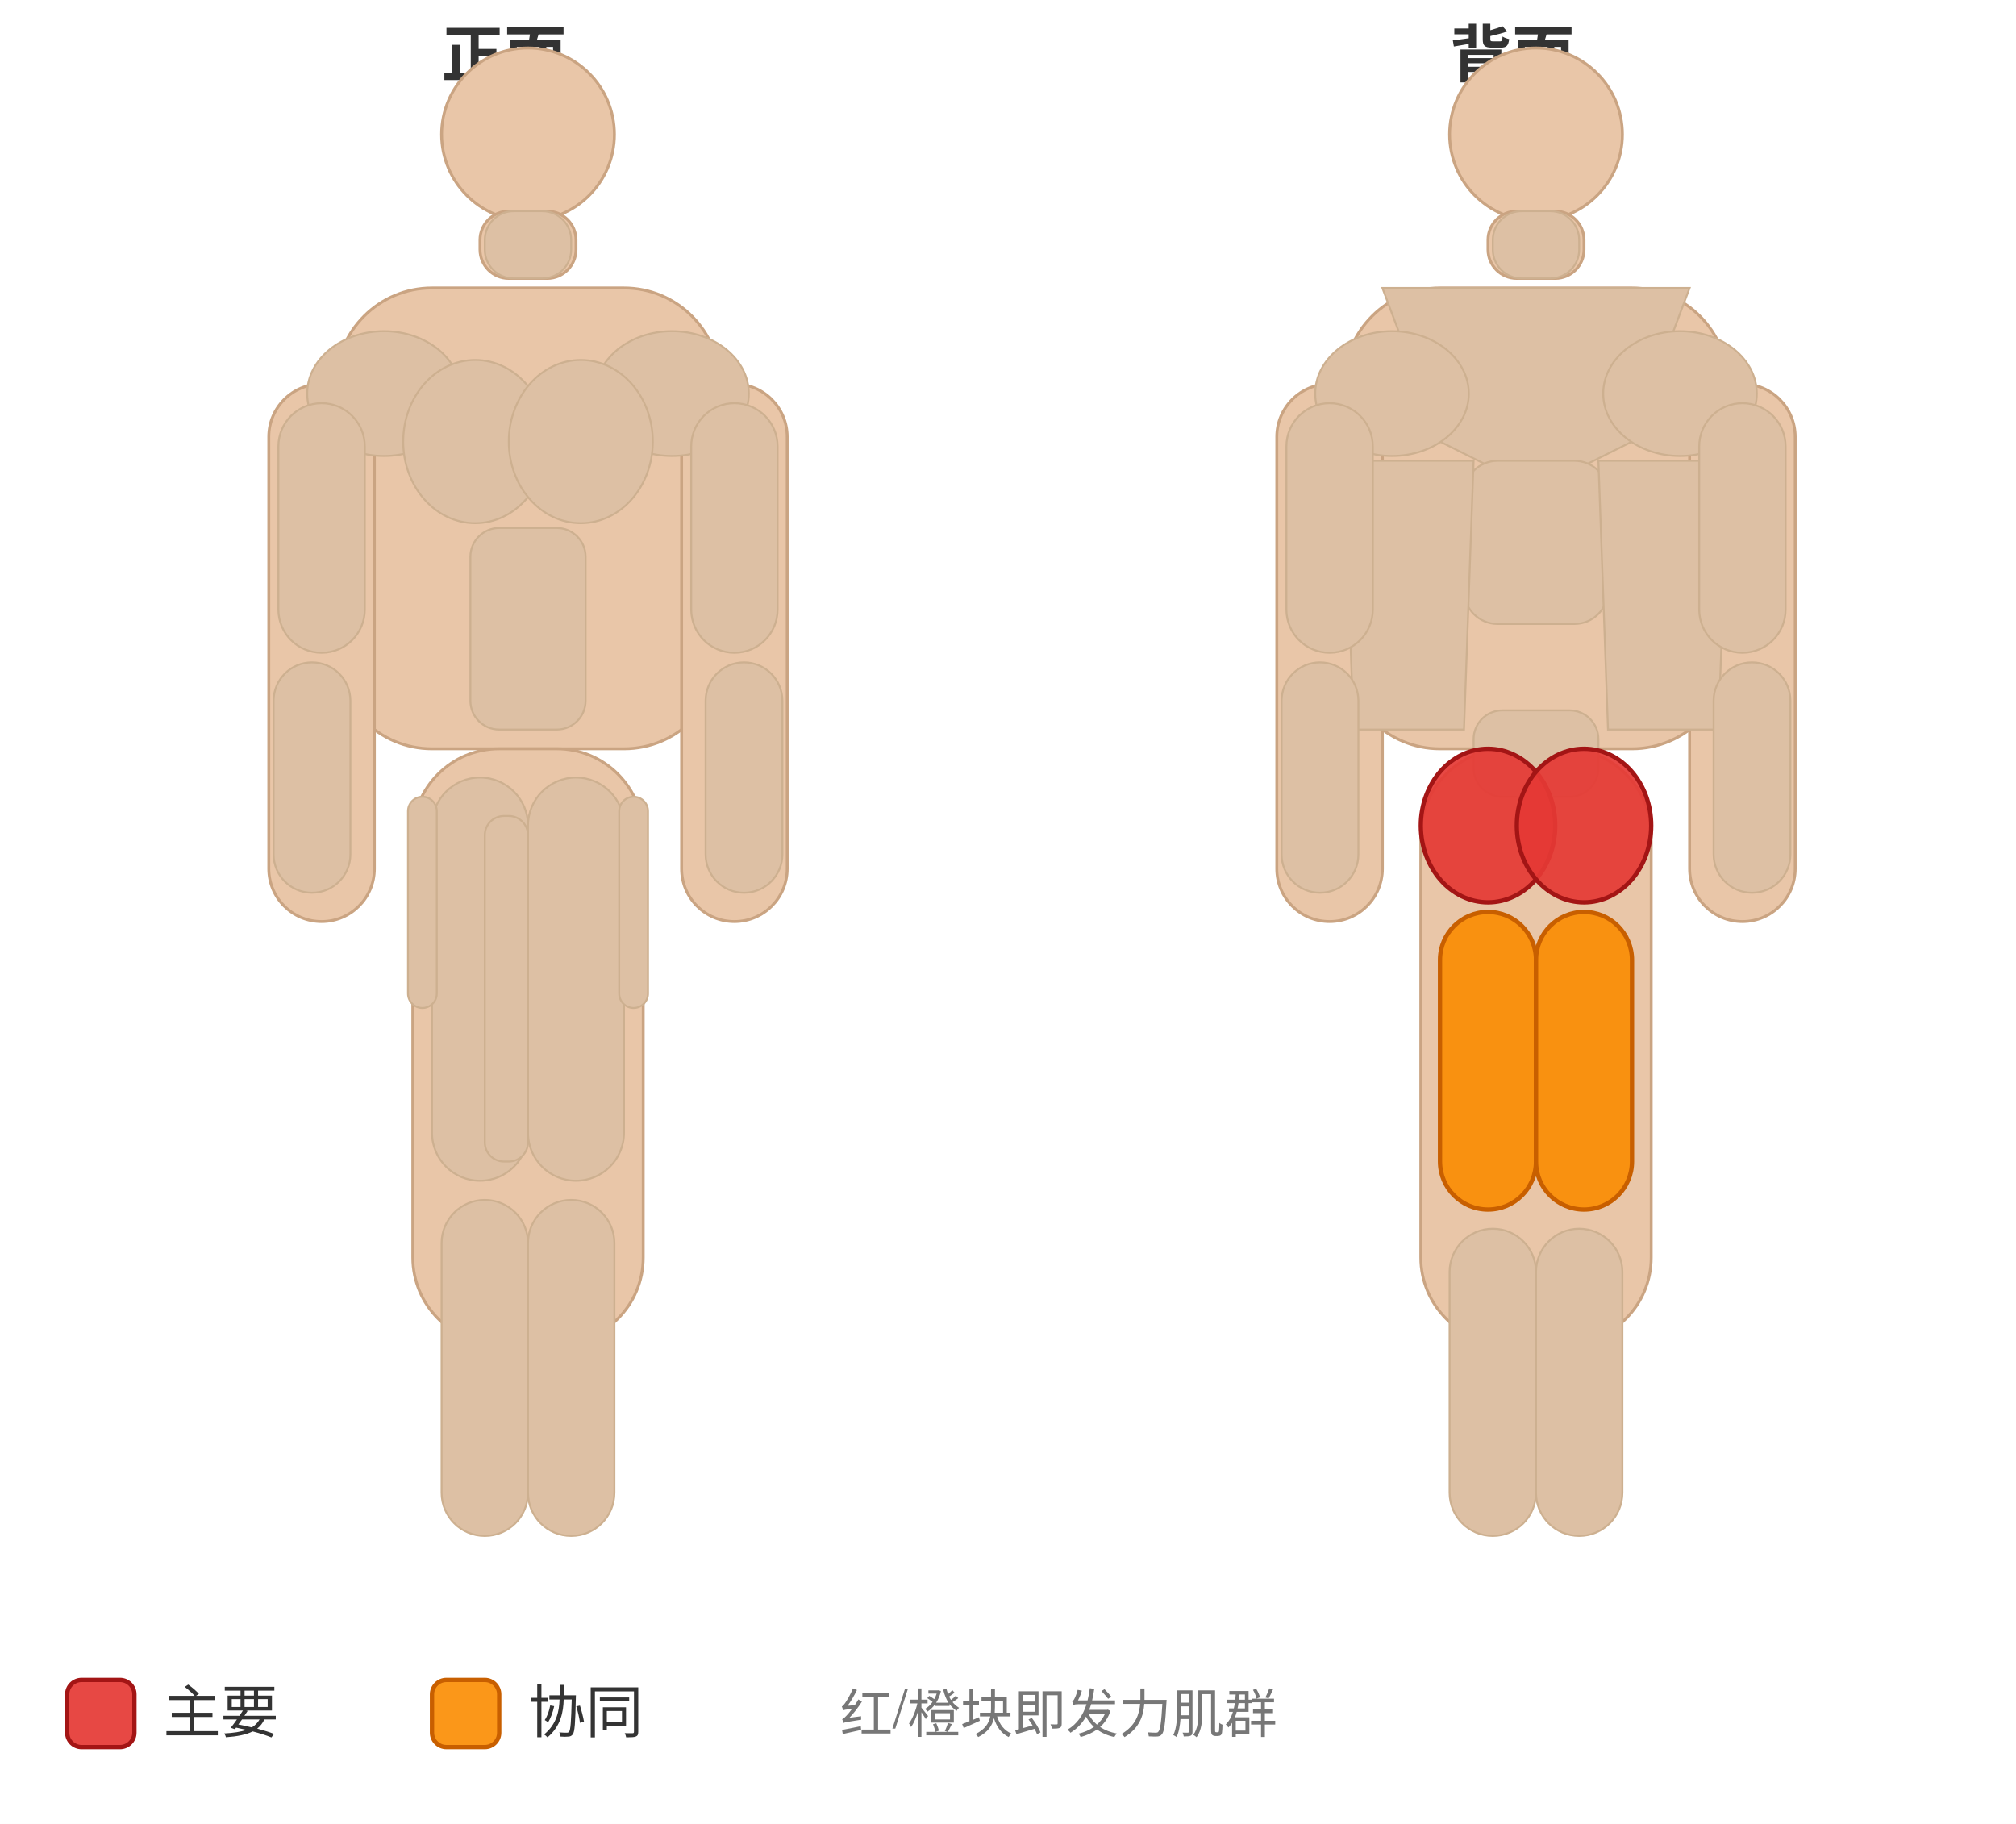
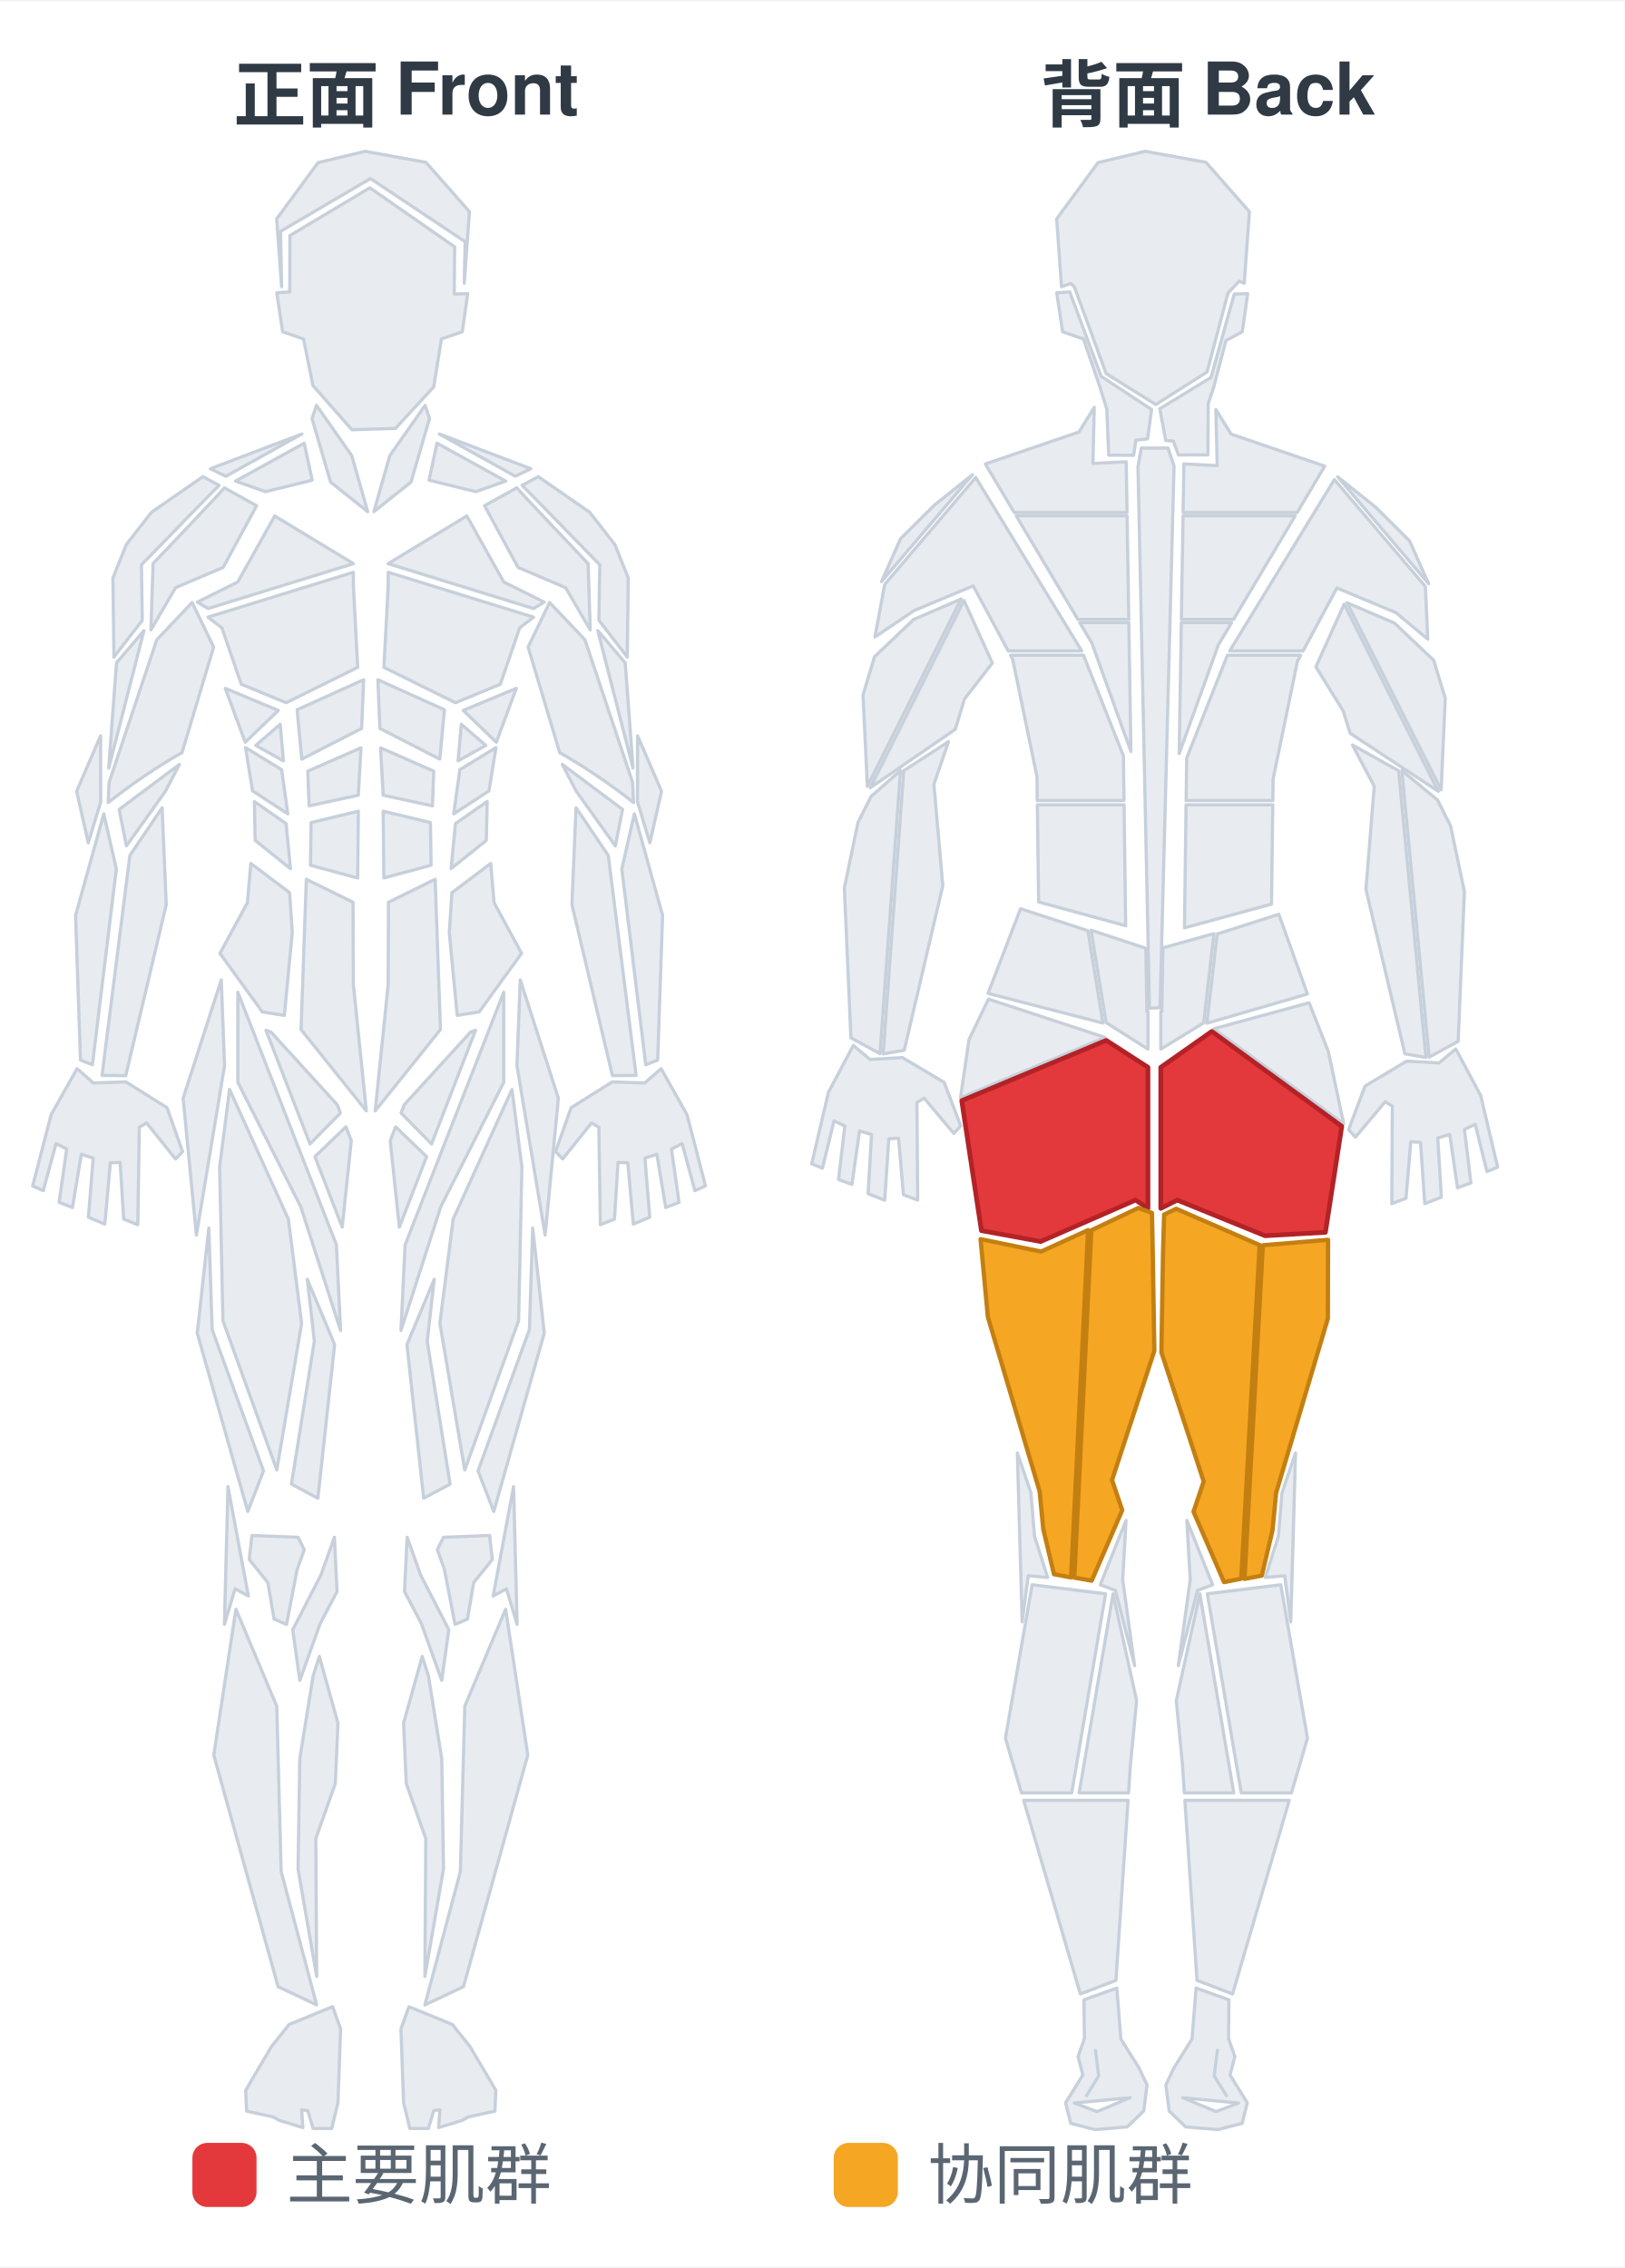
- <svg xmlns="http://www.w3.org/2000/svg" viewBox="0 0 420 380" width="420" height="380" font-family="-apple-system,Segoe UI,Helvetica,Arial,sans-serif">
-   <rect width="420" height="380" fill="#ffffff" />
-   <text x="105" y="16" font-size="13" font-weight="700" text-anchor="middle" fill="#333">正面</text>
-   <text x="315" y="16" font-size="13" font-weight="700" text-anchor="middle" fill="#333">背面</text>
-   <g transform="translate(10,0)">
-     <circle fill="#e9c6a8" stroke="#caa482" stroke-width="0.6" cx="100" cy="28" r="18" />
-     <rect fill="#e9c6a8" stroke="#caa482" stroke-width="0.6" x="90" y="44" width="20" height="14" rx="6" />
-     <rect fill="#e9c6a8" stroke="#caa482" stroke-width="0.6" x="60" y="60" width="80" height="96" rx="20" />
-     <rect fill="#e9c6a8" stroke="#caa482" stroke-width="0.6" x="46" y="80" width="22" height="112" rx="11" />
-     <rect fill="#e9c6a8" stroke="#caa482" stroke-width="0.6" x="132" y="80" width="22" height="112" rx="11" />
-     <rect fill="#e9c6a8" stroke="#caa482" stroke-width="0.6" x="76" y="156" width="48" height="124" rx="18" />
-     <rect fill="#ddc0a4" stroke="#cdb090" stroke-width="0.4" x="91" y="44" width="18" height="14" rx="6" />
-     <ellipse fill="#ddc0a4" stroke="#cdb090" stroke-width="0.4" cx="70" cy="82" rx="16" ry="13" />
-     <ellipse fill="#ddc0a4" stroke="#cdb090" stroke-width="0.4" cx="130" cy="82" rx="16" ry="13" />
-     <ellipse fill="#ddc0a4" stroke="#cdb090" stroke-width="0.4" cx="89" cy="92" rx="15" ry="17" />
-     <ellipse fill="#ddc0a4" stroke="#cdb090" stroke-width="0.4" cx="111" cy="92" rx="15" ry="17" />
-     <rect fill="#ddc0a4" stroke="#cdb090" stroke-width="0.4" x="48" y="84" width="18" height="52" rx="9" />
-     <rect fill="#ddc0a4" stroke="#cdb090" stroke-width="0.4" x="134" y="84" width="18" height="52" rx="9" />
-     <rect fill="#ddc0a4" stroke="#cdb090" stroke-width="0.4" x="47" y="138" width="16" height="48" rx="8" />
-     <rect fill="#ddc0a4" stroke="#cdb090" stroke-width="0.4" x="137" y="138" width="16" height="48" rx="8" />
-     <rect fill="#ddc0a4" stroke="#cdb090" stroke-width="0.4" x="88" y="110" width="24" height="42" rx="6" />
-     <rect fill="#ddc0a4" stroke="#cdb090" stroke-width="0.4" x="80" y="162" width="20" height="84" rx="10" />
-     <rect fill="#ddc0a4" stroke="#cdb090" stroke-width="0.4" x="100" y="162" width="20" height="84" rx="10" />
-     <rect fill="#ddc0a4" stroke="#cdb090" stroke-width="0.4" x="91" y="170" width="9" height="72" rx="4" />
-     <rect fill="#ddc0a4" stroke="#cdb090" stroke-width="0.4" x="75" y="166" width="6" height="44" rx="3" />
-     <rect fill="#ddc0a4" stroke="#cdb090" stroke-width="0.4" x="119" y="166" width="6" height="44" rx="3" />
-     <rect fill="#ddc0a4" stroke="#cdb090" stroke-width="0.4" x="82" y="250" width="18" height="70" rx="9" />
-     <rect fill="#ddc0a4" stroke="#cdb090" stroke-width="0.4" x="100" y="250" width="18" height="70" rx="9" />
+ <svg xmlns="http://www.w3.org/2000/svg" viewBox="0 0 76 106" width="260" height="363" role="img" font-family="-apple-system,BlinkMacSystemFont,Segoe UI,Helvetica,Arial,sans-serif">
+   <rect width="76" height="106" fill="#ffffff" />
+   <text x="19" y="5.6" font-size="3.4" font-weight="600" text-anchor="middle" fill="#2f3a45">正面 Front</text>
+   <text x="56.5" y="5.6" font-size="3.4" font-weight="600" text-anchor="middle" fill="#2f3a45">背面 Back</text>
+   <g transform="translate(1.5,7)">
+     <path d="m 11.672,6.359 -0.048,-2.591 4.206,-2.468 4.428,2.954 -0.041,1.944 0.242,-3.345 -2.031,-2.311 -2.845,-0.516 -2.204,0.529 -1.936,2.631 z" fill="#e8ecf1" stroke="#c7d0da" stroke-width="0.15" stroke-linejoin="round" />
+     <path d="m 19.749,6.703 0.02,-2.207 -3.967,-2.764 -3.741,2.236 -0.006,2.635 -0.607,0.04 0.274,1.824 0.976,0.339 0.442,2.18 1.822,2.066 2.035,-0.061 1.792,-1.944 0.36,-2.241 0.976,-0.339 0.252,-1.784 z" fill="#e8ecf1" stroke="#c7d0da" stroke-width="0.15" stroke-linejoin="round" />
+     <path d="m 13.305,11.911 1.65,2.352 0.744,2.622 -1.735,-1.384 -0.866,-2.971 z" fill="#e8ecf1" stroke="#c7d0da" stroke-width="0.15" stroke-linejoin="round" />
+     <path d="m 18.385,11.911 -1.65,2.352 -0.745,2.622 1.735,-1.384 0.866,-2.971 z" fill="#e8ecf1" stroke="#c7d0da" stroke-width="0.15" stroke-linejoin="round" />
+     <path d="m 19.048,13.248 3.557,1.979 0.727,-0.351 z m -0.107,0.433 -0.371,1.731 2.185,0.536 1.401,-0.494 z" fill="#e8ecf1" stroke="#c7d0da" stroke-width="0.15" stroke-linejoin="round" />
+     <path d="m 22.922,15.657 0.758,-0.41 2.408,1.668 1.174,1.507 0.627,1.563 -0.046,3.702 -1.328,-1.722 0.041,-2.594 -0.488,-0.5 c 0,0 -3.098,-3.191 -3.144,-3.214 z m -0.241,0.109 c -0.001,0.052 3.33,3.547 3.33,3.547 l 0.101,3.104 -1.154,-1.978 -2.225,-0.948 -1.566,-2.885 z" fill="#e8ecf1" stroke="#c7d0da" stroke-width="0.15" stroke-linejoin="round" />
+     <path d="m 12.625,13.248 -3.557,1.979 -0.727,-0.351 z m 0.107,0.433 0.371,1.731 -2.185,0.536 -1.401,-0.494 z" fill="#e8ecf1" stroke="#c7d0da" stroke-width="0.15" stroke-linejoin="round" />
+     <path d="m 8.75,15.657 -0.758,-0.41 -2.408,1.668 -1.174,1.507 -0.627,1.563 0.046,3.702 1.328,-1.722 -0.041,-2.594 0.488,-0.5 c 0,0 3.098,-3.191 3.144,-3.214 z m 0.241,0.109 c 0.002,0.052 -3.33,3.547 -3.33,3.547 l -0.101,3.104 1.154,-1.978 2.225,-0.948 1.566,-2.885 z" fill="#e8ecf1" stroke="#c7d0da" stroke-width="0.15" stroke-linejoin="round" />
+     <path d="m 27.622,30.815 -0.338,1.705 -1.819,-2.544 -0.663,-1.269 z m -2.853,-2.61 c -0.026,-0.014 -0.054,-0.025 -0.082,-0.032 l -1.483,-4.955 1.005,-2.084 1.655,1.745 2.23,6.677 0.042,0.937 c -1.065,-0.842 -2.19,-1.607 -3.364,-2.288 z m 1.694,-5.757 1.649,6.434 -0.365,-4.923 z" fill="#e8ecf1" stroke="#c7d0da" stroke-width="0.15" stroke-linejoin="round" />
+     <path d="m 26.955,32.969 1.301,10.289 -1.108,0.01 -1.894,-7.996 0.192,-4.537 z m 1.22,-1.95 -0.587,2.586 1.119,9.156 0.558,-0.217 0.23,-6.77 z" fill="#e8ecf1" stroke="#c7d0da" stroke-width="0.15" stroke-linejoin="round" />
+     <path d="m 4.075,30.815 0.338,1.705 1.819,-2.544 0.663,-1.269 z m 2.853,-2.61 c 0.026,-0.014 0.054,-0.025 0.082,-0.032 l 1.483,-4.955 -1.005,-2.084 -1.655,1.745 -2.23,6.677 -0.042,0.937 c 1.065,-0.842 2.19,-1.607 3.364,-2.288 z m -1.694,-5.757 -1.649,6.434 0.365,-4.923 z" fill="#e8ecf1" stroke="#c7d0da" stroke-width="0.15" stroke-linejoin="round" />
+     <path d="m 4.575,32.969 -1.301,10.289 1.108,0.01 1.894,-7.996 -0.192,-4.537 z m -1.22,-1.95 0.587,2.586 -1.119,9.156 -0.558,-0.217 -0.23,-6.77 z" fill="#e8ecf1" stroke="#c7d0da" stroke-width="0.15" stroke-linejoin="round" />
+     <path d="m 20.337,17.085 1.729,3.091 1.890,0.94 -0.5,0.3 -6.8, -2.1 z" fill="#e8ecf1" stroke="#c7d0da" stroke-width="0.15" stroke-linejoin="round" />
+     <path d="m 16.66,19.72 6.8,2.1 -0.65,0.5 -0.906,2.638 -2.1,0.865 -3.345,-1.655 0.2,-3.8 z" fill="#e8ecf1" stroke="#c7d0da" stroke-width="0.15" stroke-linejoin="round" />
+     <path d="m 11.351,17.085 -1.729,3.091 -1.890,0.94 0.5,0.3 6.8,-2.1 z" fill="#e8ecf1" stroke="#c7d0da" stroke-width="0.15" stroke-linejoin="round" />
+     <path d="m 15.03,19.72 -6.8,2.1 0.65,0.5 0.906,2.638 2.1,0.865 3.346,-1.655 -0.2,-3.8 z" fill="#e8ecf1" stroke="#c7d0da" stroke-width="0.15" stroke-linejoin="round" />
+     <path d="m 19.642,34.708 1.813,-1.365 0.157,1.833 1.286,2.373 -1.98,2.737 -1.031,0.166 -0.37,-3.888 z" fill="#e8ecf1" stroke="#c7d0da" stroke-width="0.15" stroke-linejoin="round" />
+     <path d="M 19.289,26.152 l -3.112 -1.406 0.094 2.28 2.801 1.436 z M 21.224,27.820 l -1.294 0.721 0.15 -1.709 z M 20.171,26.183 l 2.48 -1.032 -0.934 2.521 z M 21.702,27.921 l -1.69 1.034 -0.289 2.068 1.65 -1.075 z" fill="#e8ecf1" stroke="#c7d0da" stroke-width="0.15" stroke-linejoin="round" />
+     <path d="M 18.791,29.025 l -0.062 1.624 -2.303 -0.5 -0.124 -2.217 z M 18.635,31.429 l 0.031 1.998 -2.21 0.594 -0.031 -3.123 z M 21.290,30.444 l -1.484 1.034 -0.206 2.109 1.649 -1.324 z" fill="#e8ecf1" stroke="#c7d0da" stroke-width="0.15" stroke-linejoin="round" />
+     <path d="m 12.046,34.708 -1.813,-1.365 -0.157,1.833 -1.286,2.374 1.98,2.736 1.031,0.166 0.371,-3.887 z" fill="#e8ecf1" stroke="#c7d0da" stroke-width="0.15" stroke-linejoin="round" />
+     <path d="m 15.636,44.92 -0.606,-5.912 -0.015,-3.849 -2.185,-1.075 -0.247,7.03 z" fill="#e8ecf1" stroke="#c7d0da" stroke-width="0.15" stroke-linejoin="round" />
+     <path d="m 16.052,44.919 0.606,-5.912 0.015,-3.849 2.184,-1.075 0.247,7.03 z" fill="#e8ecf1" stroke="#c7d0da" stroke-width="0.15" stroke-linejoin="round" />
+     <path d="m 12.399,26.152 3.112,-1.406 -0.094,2.28 -2.801,1.436 z m -1.935,1.669 1.294,0.721 -0.15,-1.709 z m 1.053,-1.637 -2.479,-1.033 0.934,2.521 z m -1.532,1.737 1.69,1.034 0.289,2.067 -1.649,-1.075 z" fill="#e8ecf1" stroke="#c7d0da" stroke-width="0.15" stroke-linejoin="round" />
+     <path d="M 12.897,29.025 l 0.062 1.624 2.303 -0.5 0.124 -2.217 z M 13.053,31.430 l -0.031 1.998 2.21 0.594 0.031 -3.123 z M 10.398,30.445 l 1.484 1.034 0.206 2.109 -1.65 -1.324 z" fill="#e8ecf1" stroke="#c7d0da" stroke-width="0.15" stroke-linejoin="round" />
+     <path d="m 14.404,45.04 0.022,-0.028 -0.149,-0.379 -3.102,-3.404 -0.233,-0.083 2.059,5.32 z m -1.173,2.018 1.277,3.299 0.426,-4.049 -0.252,-0.643 z" fill="#e8ecf1" stroke="#c7d0da" stroke-width="0.15" stroke-linejoin="round" />
+     <path d="m 17.284,45.04 -0.022,-0.028 0.149,-0.379 3.102,-3.404 0.232,-0.083 -2.058,5.32 z m 1.173,2.018 -1.277,3.299 -0.426,-4.048 0.252,-0.643 z" fill="#e8ecf1" stroke="#c7d0da" stroke-width="0.15" stroke-linejoin="round" />
+     <path d="m 23.419,50.399 -0.155,4.751 -2.403,6.609 0.736,1.9 2.364,-8.344 z m -0.582,-11.608 -0.155,4.007 1.318,7.932 0.62,-6.403 z m -0.387,5.123 -2.752,6.073 -0.62,4.874 1.162,6.858 2.519,-6.981 0.155,-7.188 z" fill="#e8ecf1" stroke="#c7d0da" stroke-width="0.15" stroke-linejoin="round" />
+     <path d="m 22.063,39.37 v 4.214 l -2.946,5.825 -1.86,5.783 0.194,-4.007 z m -3.249,13.426 -0.065,0.155 -1.213,2.902 0.783,7.188 1.236,-0.661 -1.071,-6.693 z" fill="#e8ecf1" stroke="#c7d0da" stroke-width="0.15" stroke-linejoin="round" />
+     <path d="m 17.256,87.868 0.124,3.452 0.29,1.206 h 0.871 l 0.249,-0.832 0.291,-0.042 -0.062,0.832 1.099,-0.333 0.291,-0.166 1.244,-0.27 0.042,-0.977 -1.203,-2.037 -0.83,-1.04 -2.033,-0.832 z" fill="#e8ecf1" stroke="#c7d0da" stroke-width="0.15" stroke-linejoin="round" />
+     <path d="m 18.251,70.441 0.291,0.915 0.622,3.868 0.083,5.157 -0.871,5.033 0.041,-6.447 -0.912,-2.578 -0.126,-2.828 z m 1.992,2.329 -0.208,7.736 -1.659,6.239 1.805,-0.853 3.008,-10.836 -1.037,-6.821 z" fill="#e8ecf1" stroke="#c7d0da" stroke-width="0.15" stroke-linejoin="round" />
+     <path d="m 21.405,64.784 0.124,1.123 -0.871,1.082 -0.291,1.706 -0.581,0.249 -0.498,-2.579 -0.332,-0.915 0.291,-0.582 z m -3.859,0.083 0.622,1.747 1.327,2.579 -0.332,2.371 -0.954,-2.662 -0.787,-1.497 z m 4.978,-2.37 -0.954,5.116 0.622,-0.333 0.498,1.664 z" fill="#e8ecf1" stroke="#c7d0da" stroke-width="0.15" stroke-linejoin="round" />
+     <path d="m 8.269,50.399 0.155,4.751 2.403,6.61 -0.736,1.9 -2.364,-8.344 z m 0.581,-11.608 0.155,4.007 -1.318,7.932 -0.62,-6.403 z m 0.388,5.122 2.752,6.072 0.62,4.874 -1.162,6.858 -2.519,-6.982 -0.155,-7.188 z" fill="#e8ecf1" stroke="#c7d0da" stroke-width="0.15" stroke-linejoin="round" />
+     <path d="m 9.626,39.369 v 4.214 l 2.945,5.825 1.86,5.783 -0.194,-4.007 z m 3.249,13.426 0.065,0.155 1.213,2.902 -0.783,7.188 -1.236,-0.661 1.071,-6.693 z" fill="#e8ecf1" stroke="#c7d0da" stroke-width="0.15" stroke-linejoin="round" />
+     <path d="m 14.433,87.868 -0.124,3.452 -0.291,1.206 h -0.871 l -0.249,-0.832 -0.291,-0.042 0.062,0.832 -1.099,-0.333 -0.291,-0.166 -1.245,-0.27 -0.041,-0.977 1.203,-2.038 0.83,-1.04 2.033,-0.832 z" fill="#e8ecf1" stroke="#c7d0da" stroke-width="0.15" stroke-linejoin="round" />
+     <path d="m 13.438,70.441 -0.291,0.915 -0.622,3.868 -0.083,5.157 0.872,5.033 -0.042,-6.447 0.913,-2.578 0.124,-2.828 z m -1.992,2.329 0.207,7.736 1.66,6.239 -1.805,-0.853 -3.008,-10.836 1.037,-6.821 z" fill="#e8ecf1" stroke="#c7d0da" stroke-width="0.15" stroke-linejoin="round" />
+     <path d="m 10.284,64.784 -0.124,1.123 0.871,1.082 0.291,1.706 0.581,0.249 0.498,-2.579 0.332,-0.915 -0.291,-0.582 z m 3.859,0.083 -0.622,1.747 -1.328,2.579 0.332,2.371 0.954,-2.662 0.788,-1.496 z m -4.979,-2.371 0.954,5.116 -0.622,-0.333 -0.498,1.664 z" fill="#e8ecf1" stroke="#c7d0da" stroke-width="0.15" stroke-linejoin="round" />
+     <path d="m 3.205,27.37 0.005,3.094 -0.58,1.912 -0.545,-2.412 z" fill="#e8ecf1" stroke="#c7d0da" stroke-width="0.15" stroke-linejoin="round" />
+     <path d="m 4.39,43.563 -1.52,0.051 -0.766,-0.671 -1.213,2.158 -0.862,3.329 0.494,0.221 0.598,-2.202 0.5,0.254 -0.356,2.494 0.624,0.243 0.414,-2.492 0.558,0.179 -0.226,2.766 0.769,0.323 0.258,-2.868 0.458,-0.018 0.166,2.652 0.66,0.263 0.071,-4.566 0.342,-0.194 1.353,1.684 0.328,-0.344 -0.726,-2.055 z" fill="#e8ecf1" stroke="#c7d0da" stroke-width="0.15" stroke-linejoin="round" />
+     <path d="m 28.325,27.37 -0.005,3.094 0.58,1.912 0.545,-2.412 z" fill="#e8ecf1" stroke="#c7d0da" stroke-width="0.15" stroke-linejoin="round" />
+     <path d="m 27.14,43.563 1.52,0.051 0.766,-0.671 1.213,2.158 0.862,3.329 -0.494,0.221 -0.598,-2.202 -0.5,0.254 0.356,2.494 -0.624,0.243 -0.414,-2.492 -0.558,0.179 0.226,2.766 -0.769,0.323 -0.258,-2.868 -0.458,-0.018 -0.166,2.652 -0.66,0.263 -0.071,-4.566 -0.342,-0.194 -1.353,1.684 -0.328,-0.344 0.726,-2.055 z" fill="#e8ecf1" stroke="#c7d0da" stroke-width="0.15" stroke-linejoin="round" />
+     <path d="m 48.157,6.359 0.442,-0.15 0.161,0.164 1.482,4.048 2.324,1.451 2.4,-1.524 0.976,-3.69 0.528,-0.559 0.234,0.098 0.242,-3.345 -2.031,-2.311 -2.845,-0.516 -2.204,0.529 -1.936,2.631 z" fill="#e8ecf1" stroke="#c7d0da" stroke-width="0.15" stroke-linejoin="round" />
+     <path d="m 52.37,12.105 -2.358,-1.55 -1.471,-3.951 -0.607,0.04 0.274,1.824 0.976,0.339 0.761,2.216 0.33,1.068 0.089,2.149 1.164,0.008 0.106,-0.708 0.547,-0.061 z m 1.018,1.476 0.238,0.65 1.381,-0.004 0.01,-2.388 0.26,-0.791 0.572,-2.17 0.764,-0.41 0.252,-1.784 -0.629,0.019 -1.085,3.9 -2.397,1.467 0.277,1.485 z" fill="#e8ecf1" stroke="#c7d0da" stroke-width="0.15" stroke-linejoin="round" />
+     <path d="M 49.625,14.629 L 49.688,12.005 L 48.974,13.157 L 44.594,14.654 L 45.945,16.925 L 51.222,16.925 L 51.183,14.550 Z" fill="#e8ecf1" stroke="#c7d0da" stroke-width="0.15" stroke-linejoin="round" />
+     <path d="M 46.034,17.075 L 48.920,21.925 L 51.303,21.925 L 51.224,17.075 Z" fill="#e8ecf1" stroke="#c7d0da" stroke-width="0.15" stroke-linejoin="round" />
+     <path d="M 49.009,22.075 L 49.572,23.022 L 51.403,28.104 L 51.305,22.075 Z" fill="#e8ecf1" stroke="#c7d0da" stroke-width="0.15" stroke-linejoin="round" />
+     <path d="M 55.439,14.729 L 55.376,12.104 L 56.090,13.256 L 60.470,14.754 L 59.179,16.925 L 53.844,16.925 L 53.881,14.649 Z" fill="#e8ecf1" stroke="#c7d0da" stroke-width="0.15" stroke-linejoin="round" />
+     <path d="M 59.089,17.075 L 56.204,21.925 L 53.763,21.925 L 53.842,17.075 Z" fill="#e8ecf1" stroke="#c7d0da" stroke-width="0.15" stroke-linejoin="round" />
+     <path d="M 56.114,22.075 L 55.492,23.121 L 53.661,28.203 L 53.761,22.075 Z" fill="#e8ecf1" stroke="#c7d0da" stroke-width="0.15" stroke-linejoin="round" />
+     <path d="M 44.144,15.285 L 39.888,20.286 L 39.426,22.749 L 41.263,21.510 L 44.025,20.355 L 45.663,23.400 L 49.103,23.400 Z" fill="#e8ecf1" stroke="#c7d0da" stroke-width="0.15" stroke-linejoin="round" />
+     <path d="M 42.201,16.586 L 40.626,18.152 L 39.736,20.156 L 43.992,15.155 Z" fill="#e8ecf1" stroke="#c7d0da" stroke-width="0.15" stroke-linejoin="round" />
+     <path d="M 45.771,23.600 L 45.872,23.789 L 47.009,29.286 L 47.023,30.400 L 51.080,30.400 L 51.053,28.314 L 49.185,23.600 Z" fill="#e8ecf1" stroke="#c7d0da" stroke-width="0.15" stroke-linejoin="round" />
+     <path d="M 47.026,30.600 L 47.086,35.145 L 51.156,36.255 L 51.082,30.600 Z" fill="#e8ecf1" stroke="#c7d0da" stroke-width="0.15" stroke-linejoin="round" />
+     <path d="M 62.863,16.686 L 64.438,18.251 L 65.328,20.255 L 61.073,15.254 Z" fill="#e8ecf1" stroke="#c7d0da" stroke-width="0.15" stroke-linejoin="round" />
+     <path d="M 60.921,15.384 L 65.176,20.385 L 65.290,22.849 L 63.801,21.609 L 61.039,20.454 L 59.455,23.400 L 56.022,23.400 Z" fill="#e8ecf1" stroke="#c7d0da" stroke-width="0.15" stroke-linejoin="round" />
+     <path d="M 59.347,23.600 L 59.192,23.888 L 58.055,29.385 L 58.042,30.400 L 53.986,30.400 L 54.012,28.413 L 55.918,23.600 Z" fill="#e8ecf1" stroke="#c7d0da" stroke-width="0.15" stroke-linejoin="round" />
+     <path d="M 58.039,30.600 L 57.979,35.245 L 53.908,36.354 L 53.983,30.600 Z" fill="#e8ecf1" stroke="#c7d0da" stroke-width="0.15" stroke-linejoin="round" />
+     <path d="M 43.593,21.039 L 44.920,23.967 L 43.615,25.653 L 43.186,27.069 L 39.209,29.802 Z" fill="#e8ecf1" stroke="#c7d0da" stroke-width="0.15" stroke-linejoin="round" />
+     <path d="M 43.459,20.972 L 39.075,29.735 L 38.871,25.461 L 39.407,23.674 L 41.242,21.927 Z" fill="#e8ecf1" stroke="#c7d0da" stroke-width="0.15" stroke-linejoin="round" />
+     <path d="M 40.717,42.425 l -1.518,0.086 -0.782,-0.653 -1.162,2.186 -0.784,3.348 0.499,0.209 0.546,-2.216 0.506,0.242 -0.298,2.502 0.629,0.229 0.355,-2.501 0.562,0.165 -0.161,2.771 0.777,0.305 0.191,-2.873 0.457,-0.029 0.228,2.648 0.666,0.248 -0.036,-4.567 0.337,-0.202 1.392,1.651 0.32,-0.351 -0.774,-2.037 z" fill="#e8ecf1" stroke="#c7d0da" stroke-width="0.15" stroke-linejoin="round" />
+     <path d="M 40.775,29.006 L 42.870,27.644 L 42.187,29.635 L 42.603,34.383 L 40.799,42.081 L 39.814,42.253 Z" fill="#e8ecf1" stroke="#c7d0da" stroke-width="0.15" stroke-linejoin="round" />
+     <path d="M 39.665,42.242 L 38.305,41.501 L 37.998,34.491 L 38.635,31.429 L 39.245,30.209 L 40.625,28.994 Z" fill="#e8ecf1" stroke="#c7d0da" stroke-width="0.15" stroke-linejoin="round" />
+     <path d="M 61.376,21.213 L 60.056,24.145 L 61.330,26.199 L 61.657,27.251 L 65.780,29.966 Z" fill="#e8ecf1" stroke="#c7d0da" stroke-width="0.15" stroke-linejoin="round" />
+     <path d="M 61.510,21.146 L 65.914,29.899 L 66.108,25.624 L 65.568,23.839 L 63.729,22.096 Z" fill="#e8ecf1" stroke="#c7d0da" stroke-width="0.15" stroke-linejoin="round" />
+     <path d="M 64.301,42.592 l 1.518,0.083 0.78,-0.655 1.167,2.183 0.792,3.346 -0.498,0.211 -0.551,-2.215 -0.505,0.243 0.304,2.501 -0.629,0.23 -0.361,-2.5 -0.562,0.167 0.168,2.77 -0.776,0.306 -0.197,-2.872 -0.457,-0.028 -0.222,2.648 -0.665,0.249 0.025,-4.567 -0.337,-0.201 -1.388,1.655 -0.321,-0.35 0.77,-2.039 z" fill="#e8ecf1" stroke="#c7d0da" stroke-width="0.15" stroke-linejoin="round" />
+     <path d="M 65.204,42.420 L 63.925,29.007 L 61.764,27.798 L 62.786,29.733 L 62.397,34.555 L 64.219,42.248 Z" fill="#e8ecf1" stroke="#c7d0da" stroke-width="0.15" stroke-linejoin="round" />
+     <path d="M 64.075,28.993 L 65.353,42.405 L 66.712,41.663 L 67.002,34.653 L 66.358,31.591 L 65.745,30.373 Z" fill="#e8ecf1" stroke="#c7d0da" stroke-width="0.15" stroke-linejoin="round" />
+     <path d="m 51.734,14.789 0.539,25.331 0.49,-0.03 0.657,-25.339 -0.281,-0.842 -1.251,-4.9e-4 z" fill="#e8ecf1" stroke="#c7d0da" stroke-width="0.15" stroke-linejoin="round" />
+     <path d="M 52.100,37.310 L 49.537,36.465 L 50.244,40.788 L 52.200,42.030 L 52.200,40.270 L 52.150,40.280 Z" fill="#e8ecf1" stroke="#c7d0da" stroke-width="0.15" stroke-linejoin="round" />
+     <path d="M 49.389,36.490 L 46.240,35.460 L 44.720,39.420 L 50.096,40.812 Z" fill="#e8ecf1" stroke="#c7d0da" stroke-width="0.15" stroke-linejoin="round" />
+     <path d="M 52.800,42.030 L 52.800,40.270 L 52.850,40.260 L 52.900,37.290 L 55.289,36.625 L 54.805,40.801 Z" fill="#e8ecf1" stroke="#c7d0da" stroke-width="0.15" stroke-linejoin="round" />
+     <path d="M 55.439,36.643 L 55.980,36.470 L 58.320,35.720 L 59.660,39.450 L 54.955,40.819 Z" fill="#e8ecf1" stroke="#c7d0da" stroke-width="0.15" stroke-linejoin="round" />
+     <path d="M 50.191,41.481 L 44.740,39.690 L 43.830,41.580 L 43.431,44.301 Z" fill="#e8ecf1" stroke="#c7d0da" stroke-width="0.15" stroke-linejoin="round" />
+     <path d="M 50.249,41.619 L 43.489,44.439 L 44.410,50.520 L 47.180,51.030 L 51.620,49.090 L 52.200,49.480 L 52.200,42.880 Z" fill="#e4393c" stroke="#b32226" stroke-width="0.22" stroke-linejoin="round" />
+     <path d="M 55.274,41.079 L 61.354,45.519 L 60.640,42.150 L 59.740,39.860 Z" fill="#e8ecf1" stroke="#c7d0da" stroke-width="0.15" stroke-linejoin="round" />
+     <path d="M 55.186,41.201 L 52.800,42.880 L 52.800,49.480 L 53.570,49.090 L 57.680,50.760 L 60.500,50.600 L 61.266,45.641 Z" fill="#e4393c" stroke="#b32226" stroke-width="0.22" stroke-linejoin="round" />
+     <path d="m 51.176,64.074 -1.206,3.015 0.707,0.266 0.898,3.518 -0.558,-4.012 z m -5.085,-3.15 0.634,1.861 0.168,2.033 0.613,1.931 -0.906,-0.085 -0.285,2.16 z" fill="#e8ecf1" stroke="#c7d0da" stroke-width="0.15" stroke-linejoin="round" />
+     <path d="m 54.019,64.074 1.206,3.015 -0.707,0.266 -0.898,3.518 0.558,-4.012 z m 5.085,-3.15 -0.634,1.861 -0.168,2.033 -0.613,1.931 0.906,-0.085 0.285,2.16 z" fill="#e8ecf1" stroke="#c7d0da" stroke-width="0.15" stroke-linejoin="round" />
+     <path d="M 50.568,67.512 L 51.669,72.509 L 51.379,75.532 L 51.292,76.825 L 48.983,76.825 Z" fill="#e8ecf1" stroke="#c7d0da" stroke-width="0.15" stroke-linejoin="round" />
+     <path d="M 50.218,67.512 L 48.633,76.825 L 46.283,76.825 L 45.533,74.263 L 46.783,67.088 Z" fill="#e8ecf1" stroke="#c7d0da" stroke-width="0.15" stroke-linejoin="round" />
+     <path d="M 46.386,77.175 L 51.269,77.175 L 50.701,85.598 L 49.037,86.233 Z" fill="#e8ecf1" stroke="#c7d0da" stroke-width="0.15" stroke-linejoin="round" />
+     <path d="M 54.628,67.512 L 53.526,72.509 L 53.816,75.532 L 53.903,76.825 L 56.213,76.825 Z" fill="#e8ecf1" stroke="#c7d0da" stroke-width="0.15" stroke-linejoin="round" />
+     <path d="M 54.978,67.512 L 56.563,76.825 L 58.912,76.825 L 59.662,74.263 L 58.412,67.088 Z" fill="#e8ecf1" stroke="#c7d0da" stroke-width="0.15" stroke-linejoin="round" />
+     <path d="M 53.927,77.175 L 58.810,77.175 L 56.158,86.233 L 54.495,85.598 Z" fill="#e8ecf1" stroke="#c7d0da" stroke-width="0.15" stroke-linejoin="round" />
+     <path d="M 50.933,88.341 l 0.852,1.358 0.372,0.792 -0.156,1.218 -0.77,0.744 -1.512,0.125 -1.13,-0.292 -0.242,-0.959 0.808,-1.304 -0.226,-0.86 0.297,-0.842 -0.019,-1.815 1.536,-0.548 z m -1.196,0.468 0.159,1.258 -0.602,0.974 m -0.544,0.295 1.065,0.401 1.553,-0.651 z" fill="#e8ecf1" stroke="#c7d0da" stroke-width="0.15" stroke-linejoin="round" />
+     <path d="M 49.550,50.504 L 51.751,49.461 L 52.389,49.692 L 52.424,51.499 L 52.499,56.145 L 50.521,62.188 L 50.997,63.602 L 49.569,66.897 L 48.755,66.754 Z" fill="#f5a623" stroke="#c47f11" stroke-width="0.2" stroke-linejoin="round" />
+     <path d="M 49.400,50.496 L 48.605,66.746 L 47.803,66.596 L 47.302,64.480 L 47.133,62.723 L 44.712,54.565 L 44.369,50.918 L 47.200,51.500 Z" fill="#f5a623" stroke="#c47f11" stroke-width="0.2" stroke-linejoin="round" />
+     <path d="M 54.262,88.341 l -0.852,1.358 -0.372,0.792 0.156,1.218 0.77,0.744 1.512,0.125 1.13,-0.292 0.242,-0.959 -0.808,-1.304 0.226,-0.86 -0.297,-0.842 0.019,-1.815 -1.536,-0.548 z m 1.196,0.468 -0.159,1.258 0.602,0.974 m 0.544,0.295 -1.065,0.401 -1.553,-0.651 z" fill="#e8ecf1" stroke="#c7d0da" stroke-width="0.15" stroke-linejoin="round" />
+     <path d="M 57.425,51.196 L 56.565,66.806 L 55.759,66.965 L 54.331,63.670 L 54.807,62.256 L 52.829,56.213 L 52.904,51.567 L 52.956,49.769 L 53.520,49.498 Z" fill="#f5a623" stroke="#c47f11" stroke-width="0.2" stroke-linejoin="round" />
+     <path d="M 57.575,51.204 L 60.625,50.950 L 60.616,54.633 L 58.195,62.791 L 58.026,64.547 L 57.525,66.663 L 56.715,66.814 Z" fill="#f5a623" stroke="#c47f11" stroke-width="0.2" stroke-linejoin="round" />
  </g>
-   <g transform="translate(220,0)">
-     <circle fill="#e9c6a8" stroke="#caa482" stroke-width="0.6" cx="100" cy="28" r="18" />
-     <rect fill="#e9c6a8" stroke="#caa482" stroke-width="0.6" x="90" y="44" width="20" height="14" rx="6" />
-     <rect fill="#e9c6a8" stroke="#caa482" stroke-width="0.6" x="60" y="60" width="80" height="96" rx="20" />
-     <rect fill="#e9c6a8" stroke="#caa482" stroke-width="0.6" x="46" y="80" width="22" height="112" rx="11" />
-     <rect fill="#e9c6a8" stroke="#caa482" stroke-width="0.6" x="132" y="80" width="22" height="112" rx="11" />
-     <rect fill="#e9c6a8" stroke="#caa482" stroke-width="0.6" x="76" y="156" width="48" height="124" rx="18" />
-     <rect fill="#ddc0a4" stroke="#cdb090" stroke-width="0.4" x="91" y="44" width="18" height="14" rx="6" />
-     <polygon fill="#ddc0a4" stroke="#cdb090" stroke-width="0.4" points="68,60 132,60 120,92 100,102 80,92" />
-     <ellipse fill="#ddc0a4" stroke="#cdb090" stroke-width="0.4" cx="70" cy="82" rx="16" ry="13" />
-     <ellipse fill="#ddc0a4" stroke="#cdb090" stroke-width="0.4" cx="130" cy="82" rx="16" ry="13" />
-     <rect fill="#ddc0a4" stroke="#cdb090" stroke-width="0.4" x="85" y="96" width="30" height="34" rx="7" />
-     <polygon fill="#ddc0a4" stroke="#cdb090" stroke-width="0.4" points="60,96 87,96 85,152 62,152" />
-     <polygon fill="#ddc0a4" stroke="#cdb090" stroke-width="0.4" points="113,96 140,96 138,152 115,152" />
-     <rect fill="#ddc0a4" stroke="#cdb090" stroke-width="0.4" x="87" y="148" width="26" height="18" rx="6" />
-     <rect fill="#ddc0a4" stroke="#cdb090" stroke-width="0.4" x="48" y="84" width="18" height="52" rx="9" />
-     <rect fill="#ddc0a4" stroke="#cdb090" stroke-width="0.4" x="134" y="84" width="18" height="52" rx="9" />
-     <rect fill="#ddc0a4" stroke="#cdb090" stroke-width="0.4" x="47" y="138" width="16" height="48" rx="8" />
-     <rect fill="#ddc0a4" stroke="#cdb090" stroke-width="0.4" x="137" y="138" width="16" height="48" rx="8" />
-     <ellipse fill="#e53935" fill-opacity="0.92" stroke="#a31515" stroke-width="0.9" cx="90" cy="172" rx="14" ry="16" />
-     <ellipse fill="#e53935" fill-opacity="0.92" stroke="#a31515" stroke-width="0.9" cx="110" cy="172" rx="14" ry="16" />
-     <rect fill="#fb8c00" fill-opacity="0.9" stroke="#c85f00" stroke-width="0.9" x="80" y="190" width="20" height="62" rx="10" />
-     <rect fill="#fb8c00" fill-opacity="0.9" stroke="#c85f00" stroke-width="0.9" x="100" y="190" width="20" height="62" rx="10" />
-     <rect fill="#ddc0a4" stroke="#cdb090" stroke-width="0.4" x="82" y="256" width="18" height="64" rx="9" />
-     <rect fill="#ddc0a4" stroke="#cdb090" stroke-width="0.4" x="100" y="256" width="18" height="64" rx="9" />
-   </g>
-   <rect x="14" y="350" width="14" height="14" rx="3" fill="#e53935" fill-opacity="0.92" stroke="#a31515" stroke-width="0.9" />
-   <text x="34" y="361" font-size="12" fill="#333">主要</text>
-   <rect x="90" y="350" width="14" height="14" rx="3" fill="#fb8c00" fill-opacity="0.9" stroke="#c85f00" stroke-width="0.9" />
-   <text x="110" y="361" font-size="12" fill="#333">协同</text>
-   <text x="175" y="361" font-size="11" fill="#777">红/橙块即发力肌群</text>
+   <rect x="9" y="100.2" width="3" height="3" rx="0.7" fill="#e4393c" />
+   <text x="13.4" y="102.8" font-size="3.1" fill="#5b6673">主要肌群</text>
+   <rect x="39" y="100.2" width="3" height="3" rx="0.7" fill="#f5a623" />
+   <text x="43.4" y="102.8" font-size="3.1" fill="#5b6673">协同肌群</text>
</svg>
